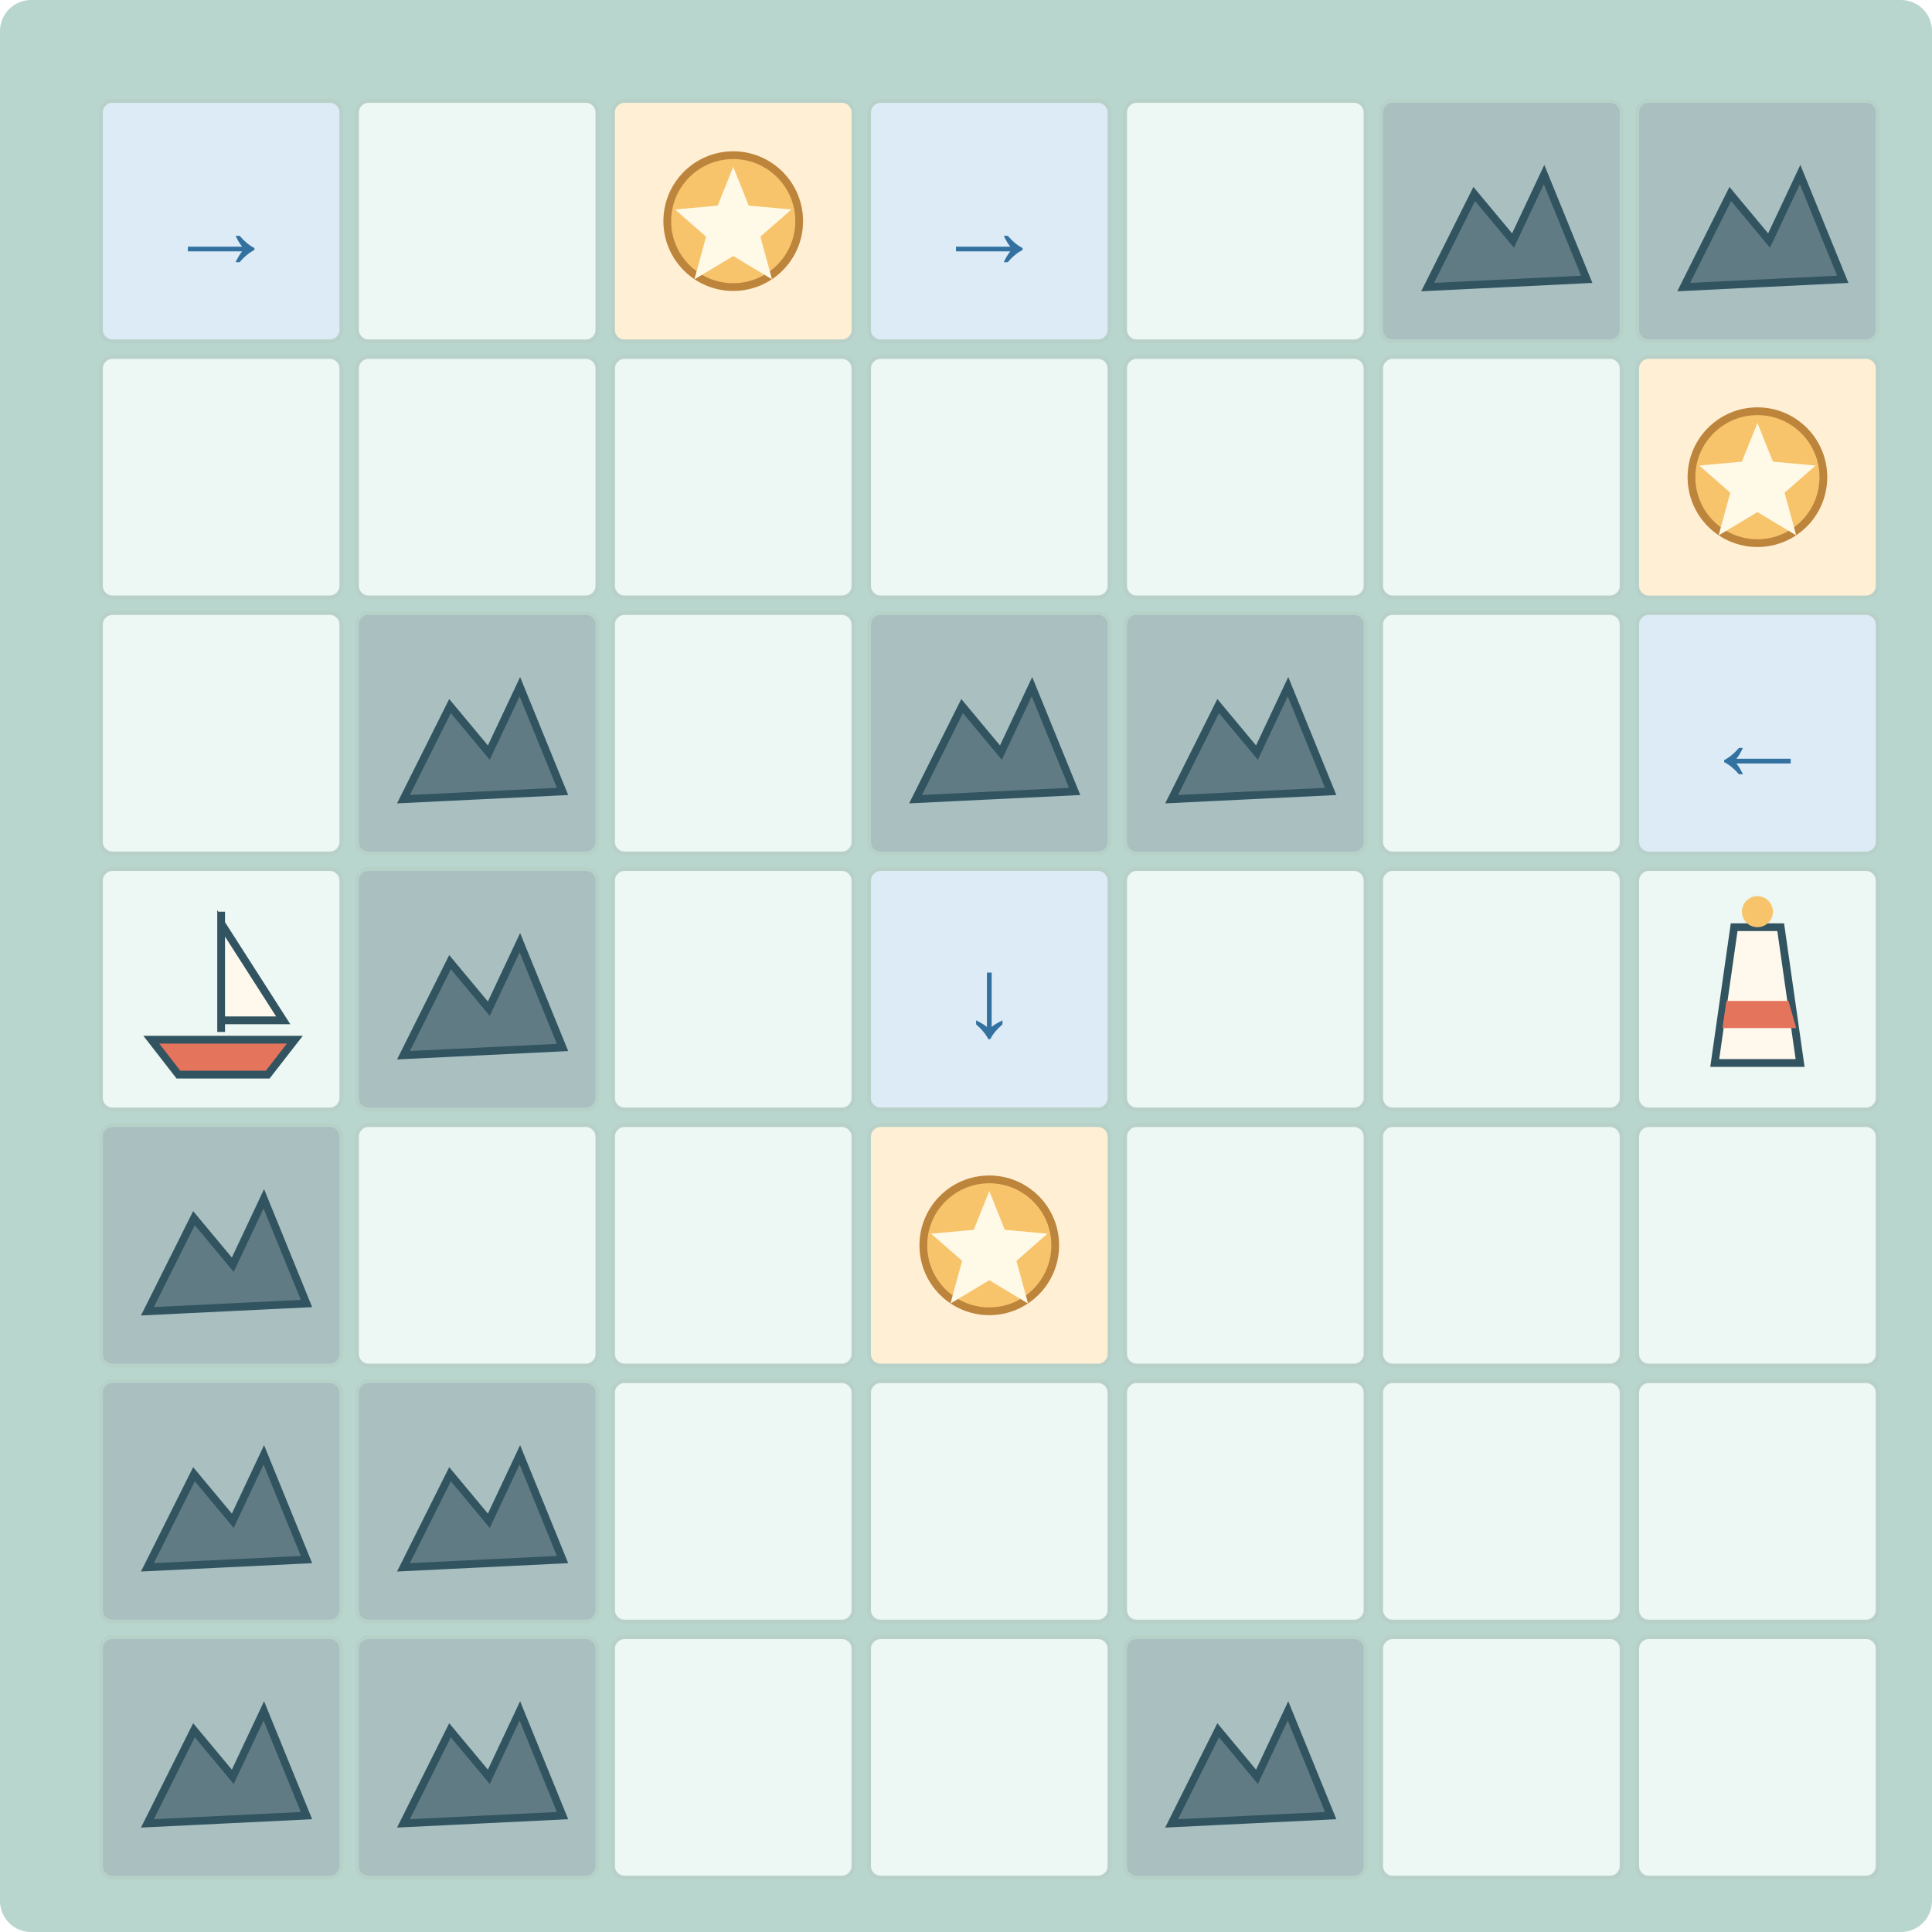
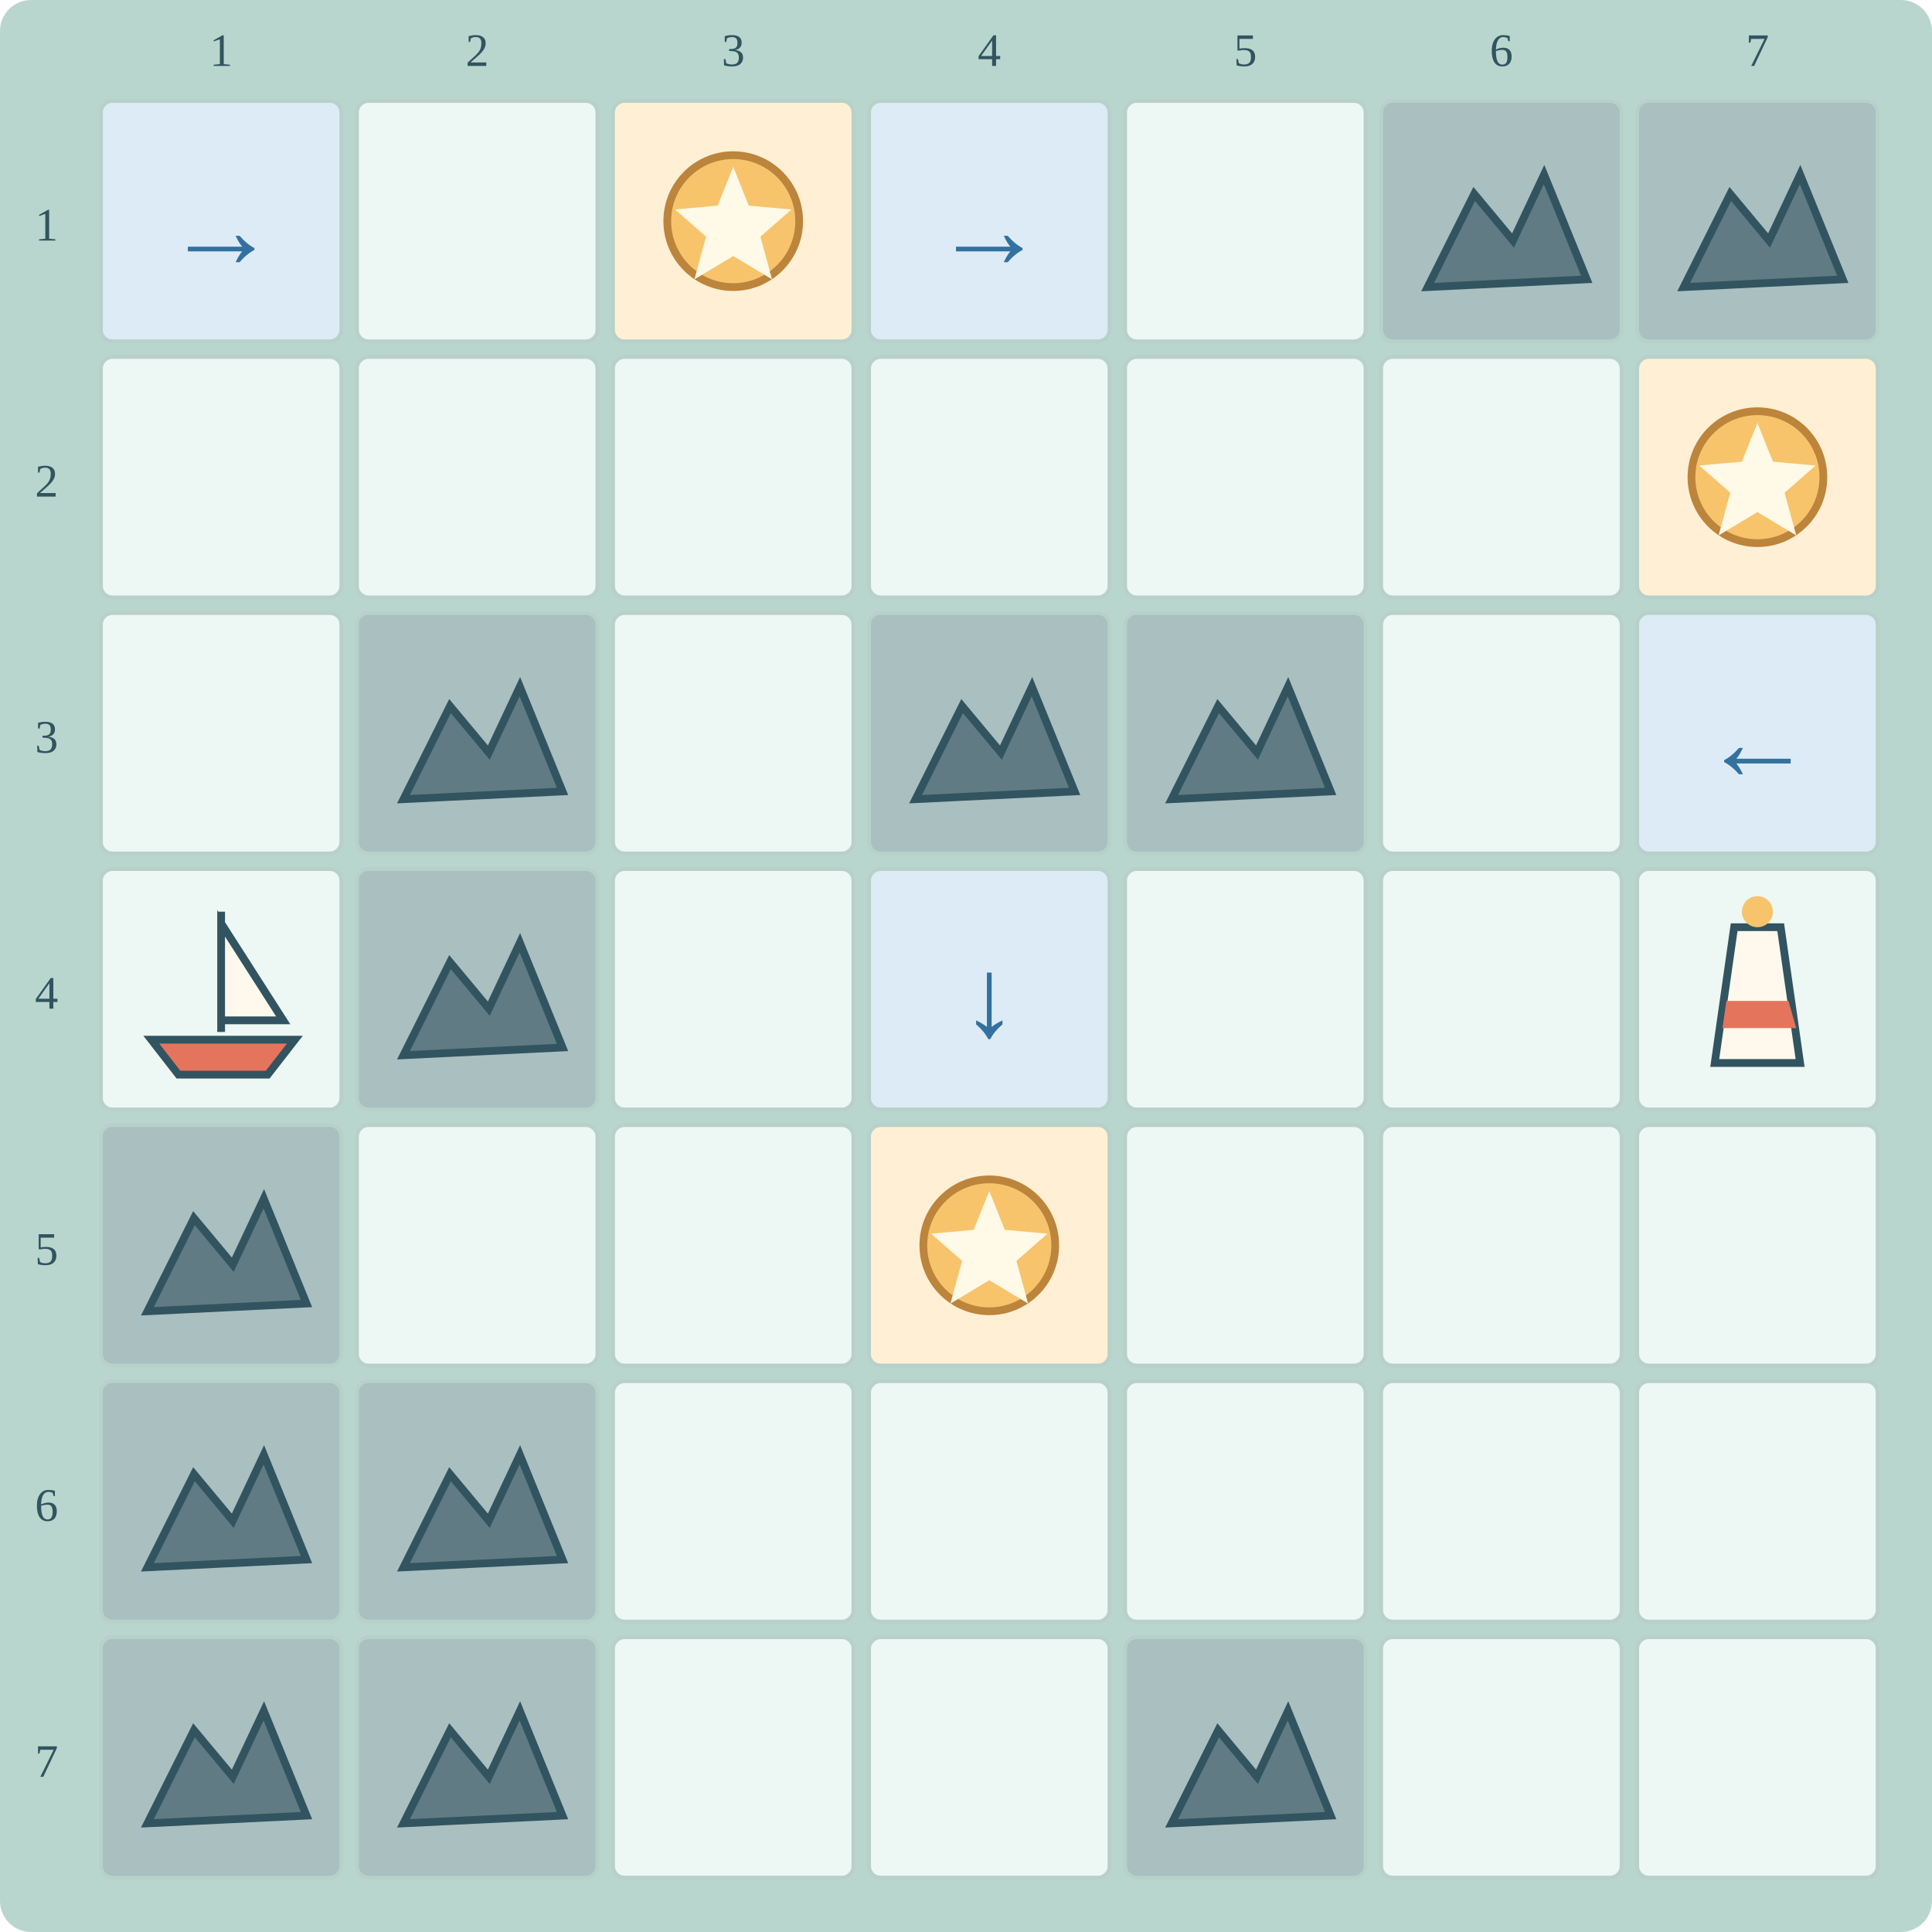
<svg xmlns="http://www.w3.org/2000/svg" viewBox="0 0 498 498" role="img" aria-label="每日航线练习关海图">
  <rect width="498" height="498" rx="8" fill="#b9d6ce" />
+   <text x="57" y="17" text-anchor="middle" font-size="12" fill="#315460">1</text>
+   <text x="12" y="62" text-anchor="middle" font-size="12" fill="#315460">1</text>
+   <text x="123" y="17" text-anchor="middle" font-size="12" fill="#315460">2</text>
+   <text x="12" y="128" text-anchor="middle" font-size="12" fill="#315460">2</text>
+   <text x="189" y="17" text-anchor="middle" font-size="12" fill="#315460">3</text>
+   <text x="12" y="194" text-anchor="middle" font-size="12" fill="#315460">3</text>
+   <text x="255" y="17" text-anchor="middle" font-size="12" fill="#315460">4</text>
+   <text x="12" y="260" text-anchor="middle" font-size="12" fill="#315460">4</text>
+   <text x="321" y="17" text-anchor="middle" font-size="12" fill="#315460">5</text>
+   <text x="12" y="326" text-anchor="middle" font-size="12" fill="#315460">5</text>
+   <text x="387" y="17" text-anchor="middle" font-size="12" fill="#315460">6</text>
+   <text x="12" y="392" text-anchor="middle" font-size="12" fill="#315460">6</text>
+   <text x="453" y="17" text-anchor="middle" font-size="12" fill="#315460">7</text>
+   <text x="12" y="458" text-anchor="middle" font-size="12" fill="#315460">7</text>
  <rect x="26" y="26" width="62" height="62" rx="3" fill="#dcebf6" stroke="#b7d1c9" />
  <text x="57" y="69" text-anchor="middle" font-size="29" font-weight="800" fill="#3271a0">→</text>
  <rect x="92" y="26" width="62" height="62" rx="3" fill="#edf7f3" stroke="#b7d1c9" />
  <rect x="158" y="26" width="62" height="62" rx="3" fill="#fff0d5" stroke="#b7d1c9" />
  <circle cx="189" cy="57" r="17" fill="#f7c46c" stroke="#bd843c" stroke-width="2" />
  <path d="M189 43l4 10 11 1-8 7 3 11-10-6-10 6 3-11-8-7 11-1z" fill="#fff9e8" />
  <rect x="224" y="26" width="62" height="62" rx="3" fill="#dcebf6" stroke="#b7d1c9" />
  <text x="255" y="69" text-anchor="middle" font-size="29" font-weight="800" fill="#3271a0">→</text>
  <rect x="290" y="26" width="62" height="62" rx="3" fill="#edf7f3" stroke="#b7d1c9" />
  <rect x="356" y="26" width="62" height="62" rx="3" fill="#a9bfc0" stroke="#b7d1c9" />
  <path d="M368 74l12-24 10 12 8-17 11 27z" fill="#607b83" stroke="#315460" stroke-width="2" />
  <rect x="422" y="26" width="62" height="62" rx="3" fill="#a9bfc0" stroke="#b7d1c9" />
  <path d="M434 74l12-24 10 12 8-17 11 27z" fill="#607b83" stroke="#315460" stroke-width="2" />
  <rect x="26" y="92" width="62" height="62" rx="3" fill="#edf7f3" stroke="#b7d1c9" />
  <rect x="92" y="92" width="62" height="62" rx="3" fill="#edf7f3" stroke="#b7d1c9" />
  <rect x="158" y="92" width="62" height="62" rx="3" fill="#edf7f3" stroke="#b7d1c9" />
  <rect x="224" y="92" width="62" height="62" rx="3" fill="#edf7f3" stroke="#b7d1c9" />
  <rect x="290" y="92" width="62" height="62" rx="3" fill="#edf7f3" stroke="#b7d1c9" />
  <rect x="356" y="92" width="62" height="62" rx="3" fill="#edf7f3" stroke="#b7d1c9" />
  <rect x="422" y="92" width="62" height="62" rx="3" fill="#fff0d5" stroke="#b7d1c9" />
  <circle cx="453" cy="123" r="17" fill="#f7c46c" stroke="#bd843c" stroke-width="2" />
  <path d="M453 109l4 10 11 1-8 7 3 11-10-6-10 6 3-11-8-7 11-1z" fill="#fff9e8" />
  <rect x="26" y="158" width="62" height="62" rx="3" fill="#edf7f3" stroke="#b7d1c9" />
  <rect x="92" y="158" width="62" height="62" rx="3" fill="#a9bfc0" stroke="#b7d1c9" />
  <path d="M104 206l12-24 10 12 8-17 11 27z" fill="#607b83" stroke="#315460" stroke-width="2" />
  <rect x="158" y="158" width="62" height="62" rx="3" fill="#edf7f3" stroke="#b7d1c9" />
  <rect x="224" y="158" width="62" height="62" rx="3" fill="#a9bfc0" stroke="#b7d1c9" />
  <path d="M236 206l12-24 10 12 8-17 11 27z" fill="#607b83" stroke="#315460" stroke-width="2" />
  <rect x="290" y="158" width="62" height="62" rx="3" fill="#a9bfc0" stroke="#b7d1c9" />
  <path d="M302 206l12-24 10 12 8-17 11 27z" fill="#607b83" stroke="#315460" stroke-width="2" />
  <rect x="356" y="158" width="62" height="62" rx="3" fill="#edf7f3" stroke="#b7d1c9" />
  <rect x="422" y="158" width="62" height="62" rx="3" fill="#dcebf6" stroke="#b7d1c9" />
  <text x="453" y="201" text-anchor="middle" font-size="29" font-weight="800" fill="#3271a0">←</text>
  <rect x="26" y="224" width="62" height="62" rx="3" fill="#edf7f3" stroke="#b7d1c9" />
  <path d="M39 268h37l-7 9h-23z" fill="#e5745c" stroke="#315460" stroke-width="2" />
  <path d="M57 235v31m0-28 16 25h-16z" fill="#fff8ed" stroke="#315460" stroke-width="2" />
  <rect x="92" y="224" width="62" height="62" rx="3" fill="#a9bfc0" stroke="#b7d1c9" />
  <path d="M104 272l12-24 10 12 8-17 11 27z" fill="#607b83" stroke="#315460" stroke-width="2" />
  <rect x="158" y="224" width="62" height="62" rx="3" fill="#edf7f3" stroke="#b7d1c9" />
  <rect x="224" y="224" width="62" height="62" rx="3" fill="#dcebf6" stroke="#b7d1c9" />
  <text x="255" y="267" text-anchor="middle" font-size="29" font-weight="800" fill="#3271a0">↓</text>
  <rect x="290" y="224" width="62" height="62" rx="3" fill="#edf7f3" stroke="#b7d1c9" />
  <rect x="356" y="224" width="62" height="62" rx="3" fill="#edf7f3" stroke="#b7d1c9" />
  <rect x="422" y="224" width="62" height="62" rx="3" fill="#edf7f3" stroke="#b7d1c9" />
  <path d="M442 274l5-35h12l5 35z" fill="#fff8ed" stroke="#315460" stroke-width="2" />
  <path d="M445 258h16l2 7h-19z" fill="#e5745c" />
  <circle cx="453" cy="235" r="4" fill="#f7c46c" />
  <rect x="26" y="290" width="62" height="62" rx="3" fill="#a9bfc0" stroke="#b7d1c9" />
  <path d="M38 338l12-24 10 12 8-17 11 27z" fill="#607b83" stroke="#315460" stroke-width="2" />
  <rect x="92" y="290" width="62" height="62" rx="3" fill="#edf7f3" stroke="#b7d1c9" />
  <rect x="158" y="290" width="62" height="62" rx="3" fill="#edf7f3" stroke="#b7d1c9" />
  <rect x="224" y="290" width="62" height="62" rx="3" fill="#fff0d5" stroke="#b7d1c9" />
  <circle cx="255" cy="321" r="17" fill="#f7c46c" stroke="#bd843c" stroke-width="2" />
  <path d="M255 307l4 10 11 1-8 7 3 11-10-6-10 6 3-11-8-7 11-1z" fill="#fff9e8" />
  <rect x="290" y="290" width="62" height="62" rx="3" fill="#edf7f3" stroke="#b7d1c9" />
  <rect x="356" y="290" width="62" height="62" rx="3" fill="#edf7f3" stroke="#b7d1c9" />
  <rect x="422" y="290" width="62" height="62" rx="3" fill="#edf7f3" stroke="#b7d1c9" />
  <rect x="26" y="356" width="62" height="62" rx="3" fill="#a9bfc0" stroke="#b7d1c9" />
  <path d="M38 404l12-24 10 12 8-17 11 27z" fill="#607b83" stroke="#315460" stroke-width="2" />
  <rect x="92" y="356" width="62" height="62" rx="3" fill="#a9bfc0" stroke="#b7d1c9" />
  <path d="M104 404l12-24 10 12 8-17 11 27z" fill="#607b83" stroke="#315460" stroke-width="2" />
  <rect x="158" y="356" width="62" height="62" rx="3" fill="#edf7f3" stroke="#b7d1c9" />
  <rect x="224" y="356" width="62" height="62" rx="3" fill="#edf7f3" stroke="#b7d1c9" />
  <rect x="290" y="356" width="62" height="62" rx="3" fill="#edf7f3" stroke="#b7d1c9" />
  <rect x="356" y="356" width="62" height="62" rx="3" fill="#edf7f3" stroke="#b7d1c9" />
  <rect x="422" y="356" width="62" height="62" rx="3" fill="#edf7f3" stroke="#b7d1c9" />
  <rect x="26" y="422" width="62" height="62" rx="3" fill="#a9bfc0" stroke="#b7d1c9" />
  <path d="M38 470l12-24 10 12 8-17 11 27z" fill="#607b83" stroke="#315460" stroke-width="2" />
  <rect x="92" y="422" width="62" height="62" rx="3" fill="#a9bfc0" stroke="#b7d1c9" />
  <path d="M104 470l12-24 10 12 8-17 11 27z" fill="#607b83" stroke="#315460" stroke-width="2" />
  <rect x="158" y="422" width="62" height="62" rx="3" fill="#edf7f3" stroke="#b7d1c9" />
  <rect x="224" y="422" width="62" height="62" rx="3" fill="#edf7f3" stroke="#b7d1c9" />
  <rect x="290" y="422" width="62" height="62" rx="3" fill="#a9bfc0" stroke="#b7d1c9" />
  <path d="M302 470l12-24 10 12 8-17 11 27z" fill="#607b83" stroke="#315460" stroke-width="2" />
  <rect x="356" y="422" width="62" height="62" rx="3" fill="#edf7f3" stroke="#b7d1c9" />
  <rect x="422" y="422" width="62" height="62" rx="3" fill="#edf7f3" stroke="#b7d1c9" />
</svg>
